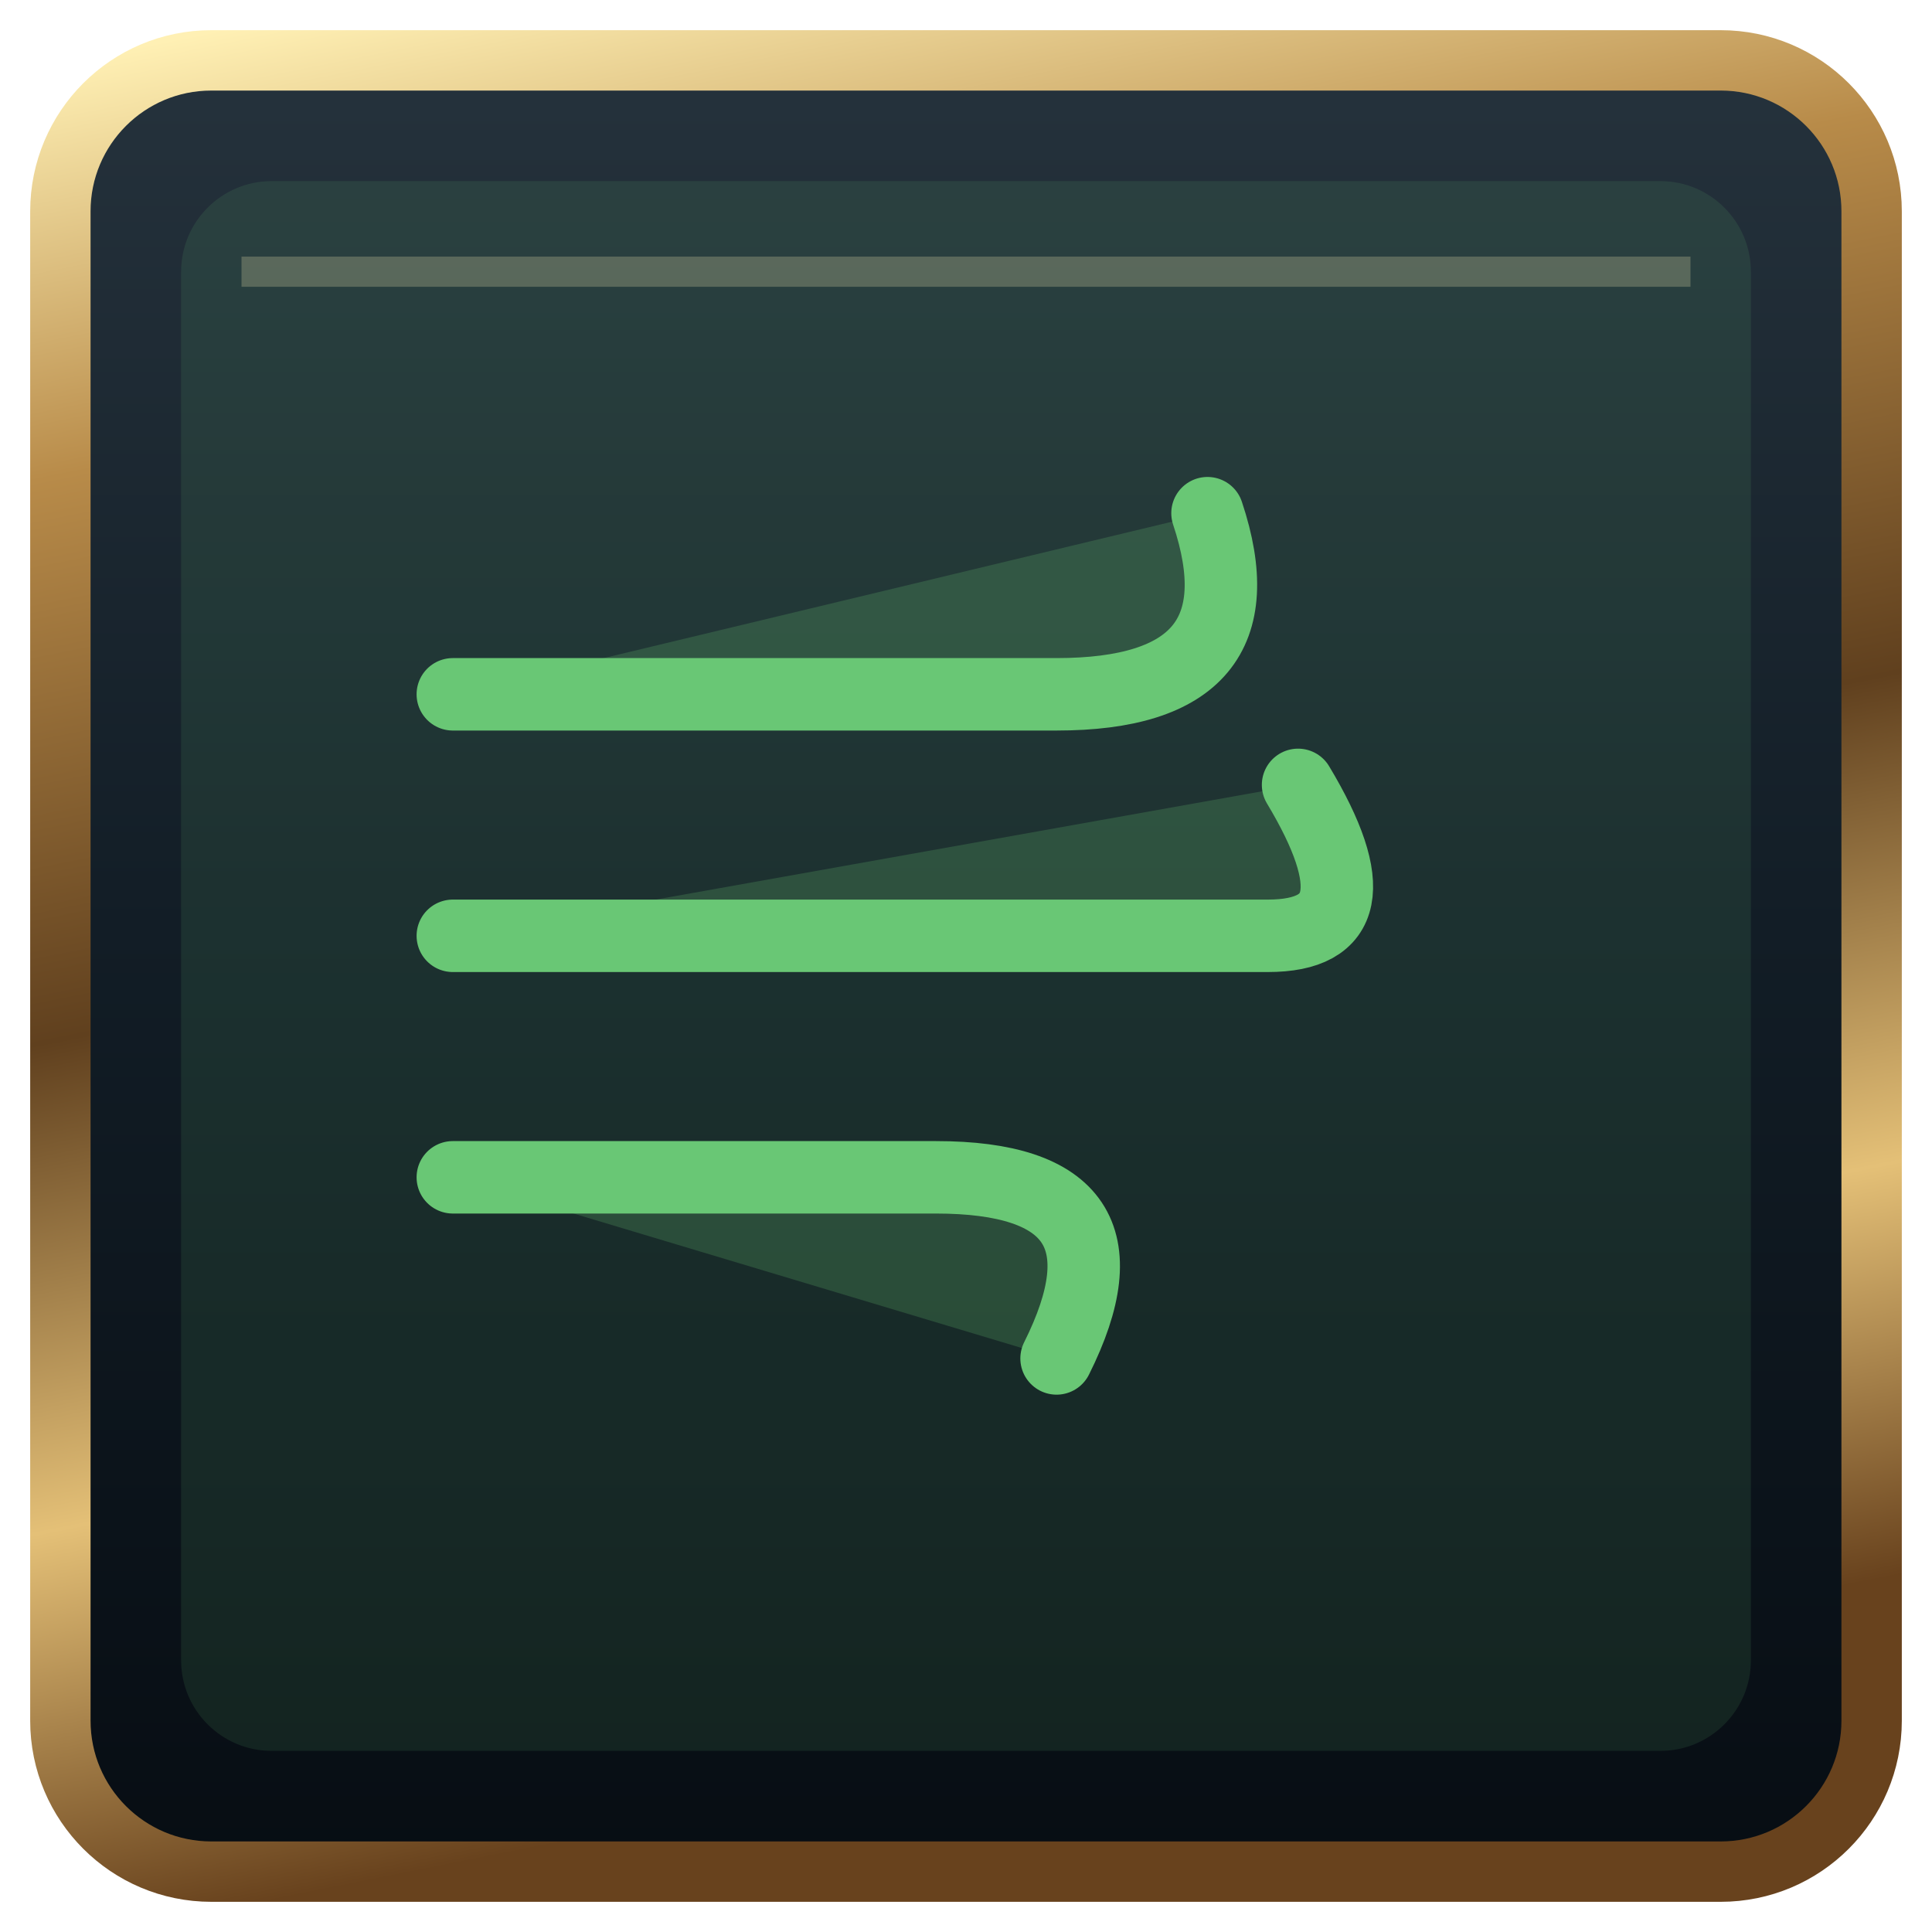
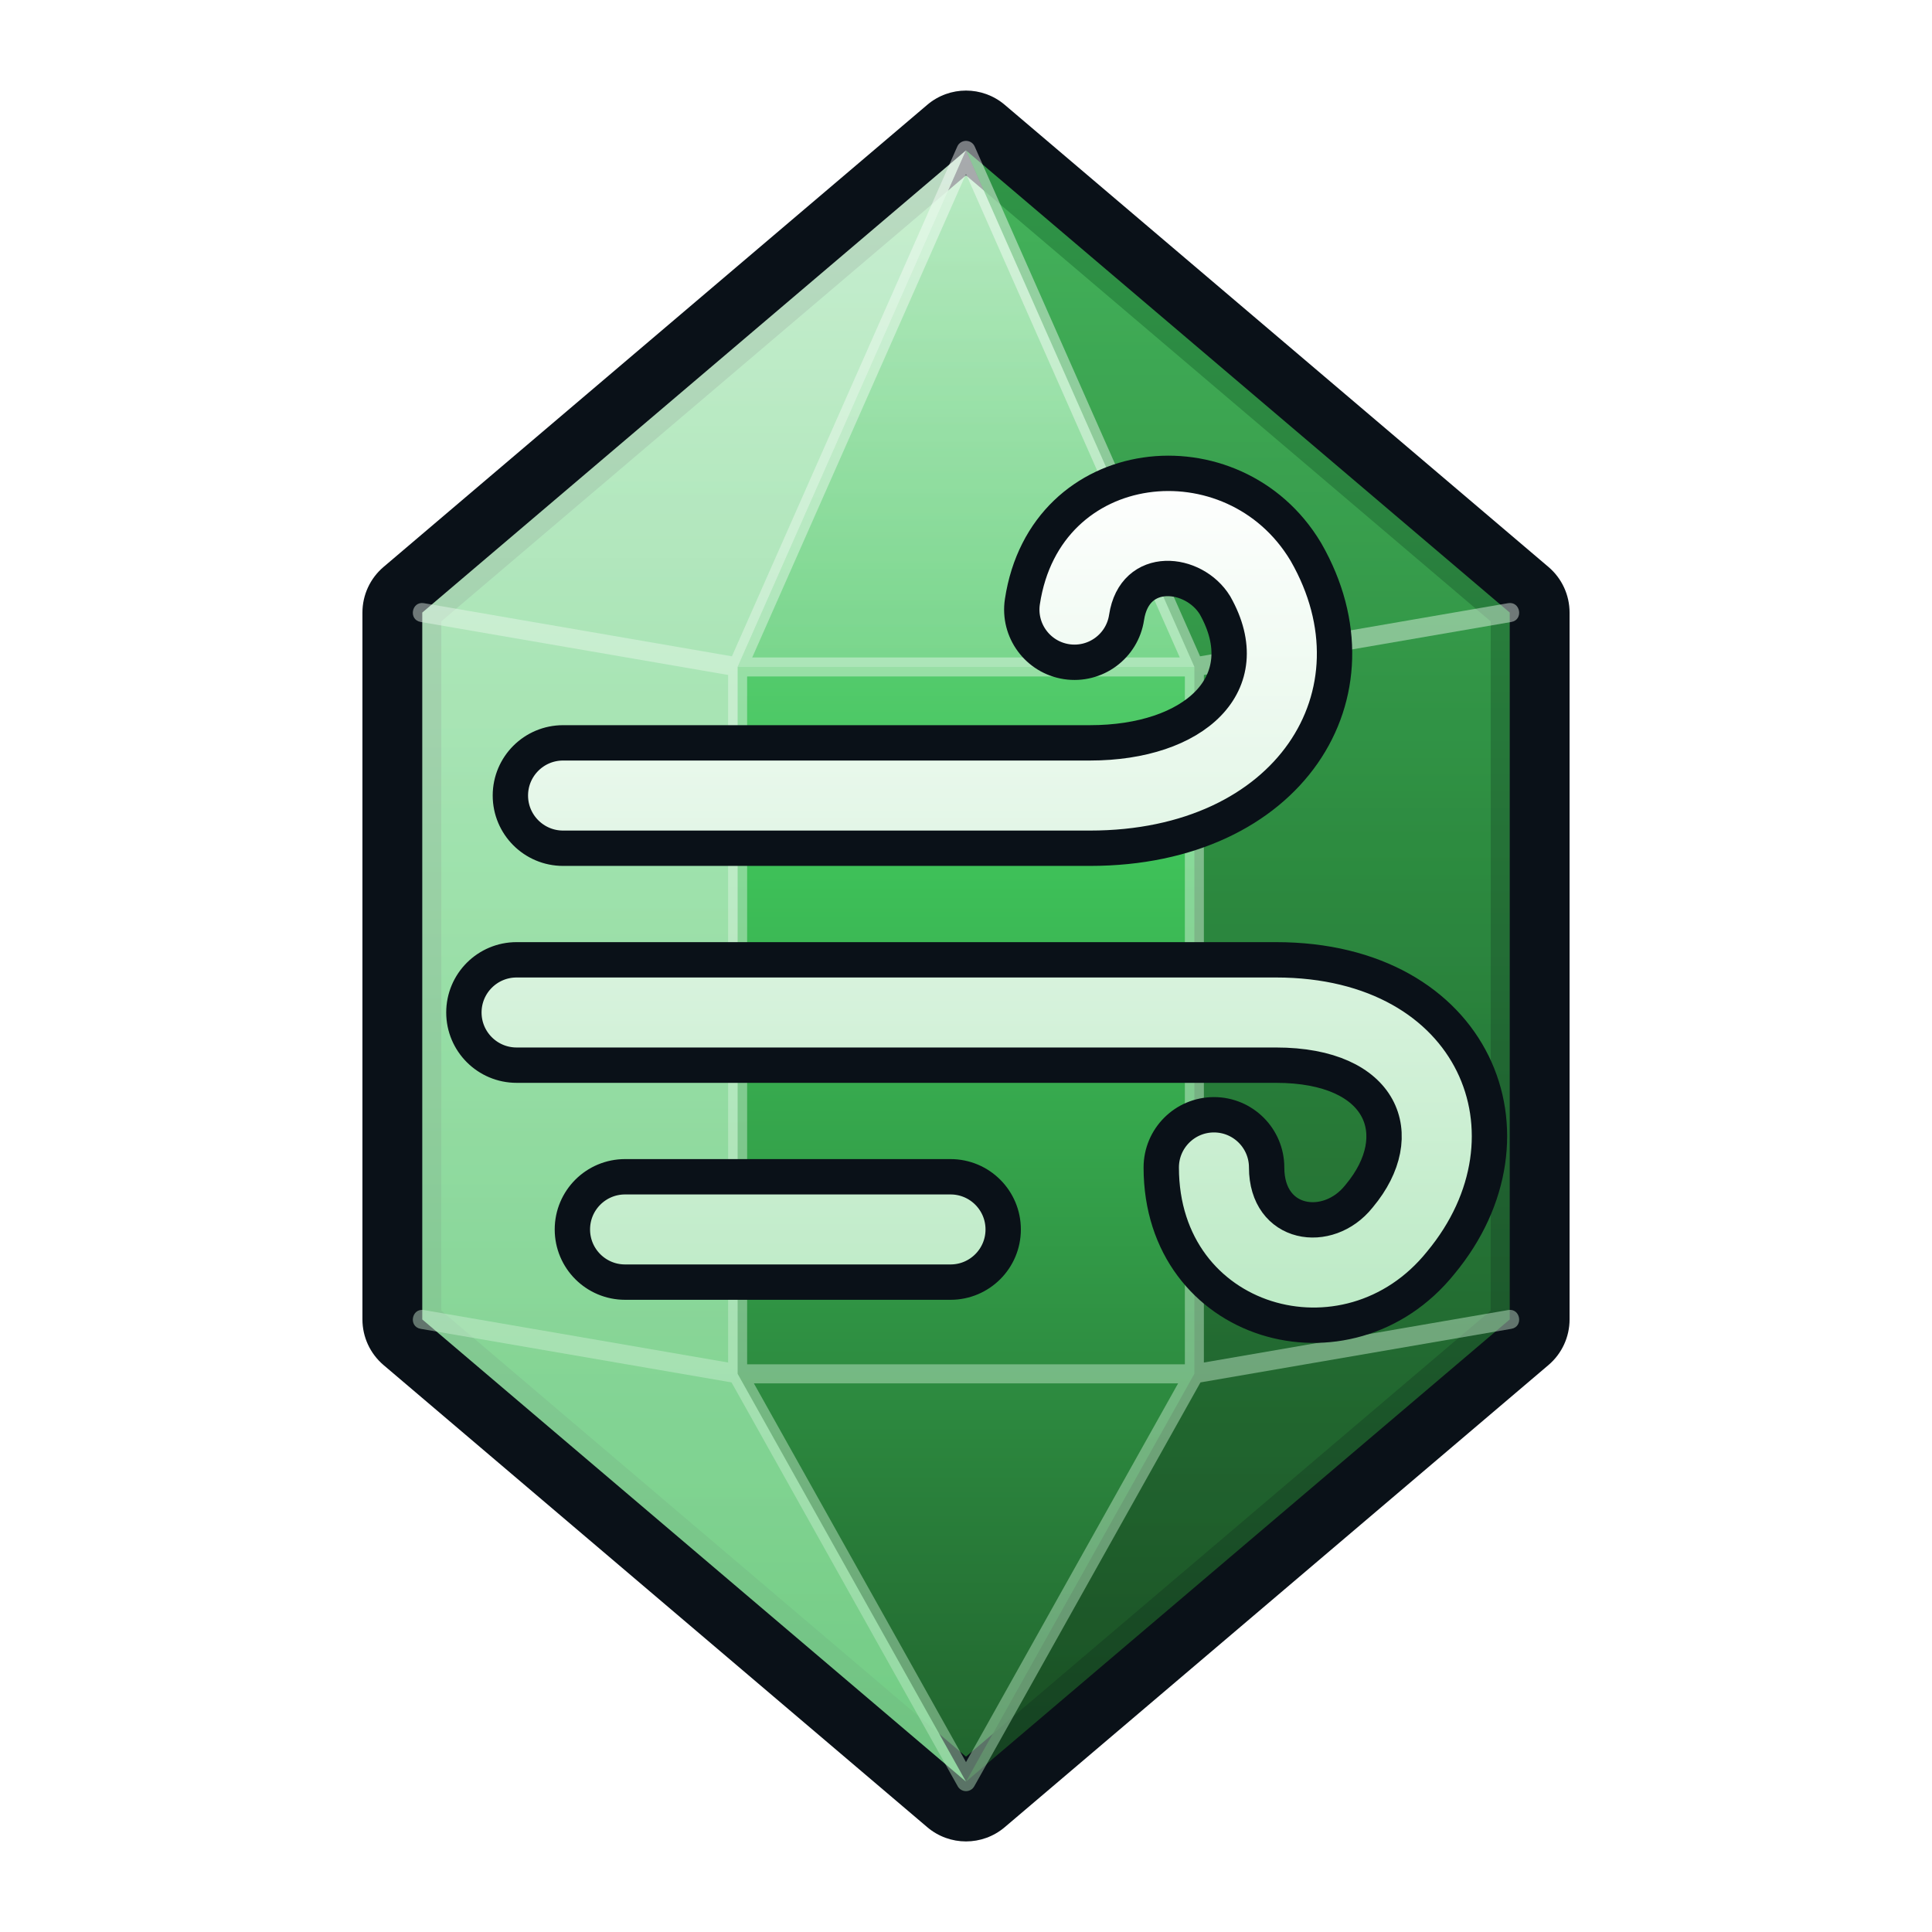
<svg xmlns="http://www.w3.org/2000/svg" width="64" height="64" viewBox="0 0 64 64">
  <defs>
-     <linearGradient id="gold" x2="0.2" y2="1">
-       <stop stop-color="#fff0b4" />
-       <stop offset=".22" stop-color="#b88b49" />
-       <stop offset=".52" stop-color="#60401e" />
-       <stop offset=".78" stop-color="#e4c077" />
-       <stop offset="1" stop-color="#68421d" />
+     <linearGradient id="linear-gradient-1" x1="32" y1="4.981" x2="32" y2="59.019" gradientUnits="userSpaceOnUse">
+       <stop offset="0" stop-color="#95dfa4" />
+       <stop offset="0.42" stop-color="#3fc45a" />
+       <stop offset="1" stop-color="#20622d" />
    </linearGradient>
-     <linearGradient id="dark" x2="0" y2="1">
-       <stop stop-color="#25323c" />
-       <stop offset=".48" stop-color="#121d26" />
-       <stop offset="1" stop-color="#070d13" />
+     <linearGradient id="linear-gradient-2" x1="22.994" y1="4.981" x2="22.994" y2="59.019" gradientUnits="userSpaceOnUse">
+       <stop offset="0" stop-color="#cff0d6" />
+       <stop offset="1" stop-color="#79d68c" />
    </linearGradient>
-     <linearGradient id="blue" x2="0" y2="1">
-       <stop stop-color="#8bb9df" />
-       <stop offset=".24" stop-color="#3e709d" />
-       <stop offset=".75" stop-color="#173957" />
-       <stop offset="1" stop-color="#0d1e30" />
+     <linearGradient id="linear-gradient-3" x1="41.006" y1="4.981" x2="41.006" y2="59.019" gradientUnits="userSpaceOnUse">
+       <stop offset="0" stop-color="#37ac4f" />
+       <stop offset="1" stop-color="#184a22" />
    </linearGradient>
-     <linearGradient id="red" x2="0" y2="1">
-       <stop stop-color="#ffc0ad" />
-       <stop offset=".3" stop-color="#e94c5b" />
-       <stop offset="1" stop-color="#7d1b30" />
+     <linearGradient id="linear-gradient-4" x1="32" y1="4.981" x2="32" y2="22.093" gradientUnits="userSpaceOnUse">
+       <stop offset="0" stop-color="#ffffff" />
+       <stop offset="1" stop-color="#bceac5" />
    </linearGradient>
-     <linearGradient id="mana" x2="0" y2="1">
-       <stop stop-color="#bdeaff" />
-       <stop offset=".3" stop-color="#419ee6" />
-       <stop offset="1" stop-color="#174c92" />
+     <linearGradient id="linear-gradient-5" x1="32" y1="4.667" x2="32" y2="59.334" gradientUnits="userSpaceOnUse">
+       <stop offset="0" stop-color="#ffffff" />
+       <stop offset="1" stop-color="#bceac5" />
    </linearGradient>
-     <linearGradient id="amber" x2="0" y2="1">
-       <stop stop-color="#fff0a5" />
-       <stop offset=".3" stop-color="#dba13b" />
-       <stop offset="1" stop-color="#8e5217" />
-     </linearGradient>
-     <linearGradient id="purple" x2="0" y2="1">
-       <stop stop-color="#f2cfff" />
-       <stop offset=".3" stop-color="#a56de5" />
-       <stop offset="1" stop-color="#4e267d" />
-     </linearGradient>
-     <linearGradient id="green" x2="0" y2="1">
-       <stop stop-color="#d3ffc0" />
-       <stop offset=".3" stop-color="#68c56a" />
-       <stop offset="1" stop-color="#245e35" />
+     <linearGradient id="linear-gradient-6" x1="32.354" y1="15.68" x2="32.354" y2="43.9" gradientUnits="userSpaceOnUse">
+       <stop offset="0" stop-color="#ffffff" />
+       <stop offset="1" stop-color="#bceac5" />
    </linearGradient>
  </defs>
-   <rect x="2" y="2" width="60" height="60" rx="5" fill="url(#dark)" stroke="url(#gold)" stroke-width="2" />
-   <rect x="6" y="6" width="52" height="52" rx="3" fill="#69c775" opacity=".12" />
-   <path d="M8 9 H56" stroke="#fff0ba" opacity=".23" />
-   <g transform="translate(12 12)" stroke="#69c775" fill="#69c775" fill-opacity=".22" stroke-width="2.4" stroke-linejoin="round" stroke-linecap="round">
-     <path d="M3 11 H23 Q30 11 28 5 M3 19 H30 Q34 19 31 14 M3 27 H19 Q26 27 23 33" />
+   <g id="Layer_1" data-name="Layer 1">
+     <g id="emblem">
+       <path id="halo" d="M30.717 3.472 C31.457 2.843 32.543 2.843 33.283 3.472 L51.296 18.782 C51.739 19.159 51.994 19.711 51.994 20.292 L51.994 43.708 C51.994 44.289 51.739 44.841 51.296 45.218 L33.283 60.528 C32.543 61.157 31.457 61.157 30.717 60.528 L12.704 45.218 C12.261 44.841 12.006 44.289 12.006 43.708 L12.006 20.292 C12.006 19.711 12.261 19.159 12.704 18.782 Z" fill="#0a1118" />
+       <path id="crystal" d="M32 4.981 L50.012 20.292 L50.012 43.708 L32 59.019 L13.988 43.708 L13.988 20.292 Z" fill="url(#linear-gradient-1)" stroke="#0a1118" stroke-width="1.261" stroke-linejoin="round" />
+       <path id="facets_light" data-name="facets light" d="M13.988 20.292 L32 4.981 L24.435 22.093 L24.435 45.509 L32 59.019 L13.988 43.708 Z" fill="url(#linear-gradient-2)" opacity="0.9" />
+       <path id="facets_dark" data-name="facets dark" d="M39.565 22.093 L32 4.981 L50.012 20.292 L50.012 20.292 L50.012 43.708 L50.012 43.708 L32 59.019 L39.565 45.509 Z" fill="url(#linear-gradient-3)" opacity="0.85" />
+       <path id="crown_light" data-name="crown light" d="M32 4.981 L24.435 22.093 L39.565 22.093 Z" fill="url(#linear-gradient-4)" opacity="0.35" />
+       <path id="facet_lines" data-name="facet lines" d="M32.289 4.855 L39.754 21.741 L49.959 19.981 C50.368 19.911 50.475 20.532 50.066 20.603 L39.88 22.359 L39.88 45.135 L49.959 43.397 C50.368 43.327 50.475 43.948 50.066 44.019 L39.767 45.794 L32.277 59.168 C32.223 59.27 32.116 59.334 32 59.334 L32 59.334 C31.884 59.334 31.777 59.27 31.723 59.168 L24.233 45.794 L13.934 44.019 C13.525 43.948 13.632 43.327 14.041 43.397 L24.12 45.135 L24.12 22.359 L13.934 20.603 C13.525 20.532 13.632 19.911 14.041 19.981 L24.246 21.741 L31.711 4.855 L31.711 4.855 C31.821 4.604 32.179 4.604 32.289 4.855 Z M32 5.761 L24.919 21.778 L39.081 21.778 Z M24.75 22.408 L24.75 45.194 L39.25 45.194 L39.25 22.408 Z M24.973 45.825 L32 58.373 L39.027 45.825 Z" fill="url(#linear-gradient-5)" opacity="0.45" />
+       <path id="gusts" d="M36.107 28.099 L18.653 28.099 C17.689 28.099 16.907 27.317 16.907 26.353 C16.907 25.389 17.689 24.608 18.653 24.608 L36.107 24.608 C39.548 24.608 41.723 22.657 40.248 20.05 C39.55 18.911 37.586 18.692 37.319 20.454 C37.175 21.408 36.285 22.063 35.332 21.919 C34.379 21.774 33.723 20.884 33.868 19.931 C34.626 14.928 40.869 14.299 43.25 18.268 C43.257 18.279 43.263 18.289 43.269 18.3 C45.942 22.978 42.713 28.099 36.107 28.099 Z M17.113 31.795 L42.267 31.795 C48.874 31.795 51.224 37.615 47.726 41.831 C44.638 45.668 38.468 43.911 38.468 38.674 C38.468 37.71 39.25 36.928 40.214 36.928 C41.178 36.928 41.959 37.71 41.959 38.674 C41.959 40.617 43.988 40.915 45.011 39.637 C45.018 39.628 45.026 39.619 45.033 39.61 C46.701 37.608 45.827 35.285 42.267 35.285 L17.113 35.285 C16.149 35.285 15.367 34.504 15.367 33.54 C15.367 32.576 16.149 31.795 17.113 31.795 Z M20.706 38.982 L31.487 38.982 C32.451 38.982 33.232 39.763 33.232 40.727 C33.232 41.691 32.451 42.472 31.487 42.472 L20.706 42.472 C19.742 42.472 18.961 41.691 18.961 40.727 C18.961 39.763 19.742 38.982 20.706 38.982 Z" fill="url(#linear-gradient-6)" stroke="#0a1118" stroke-width="1.171" stroke-linejoin="round" />
+     </g>
  </g>
</svg>
